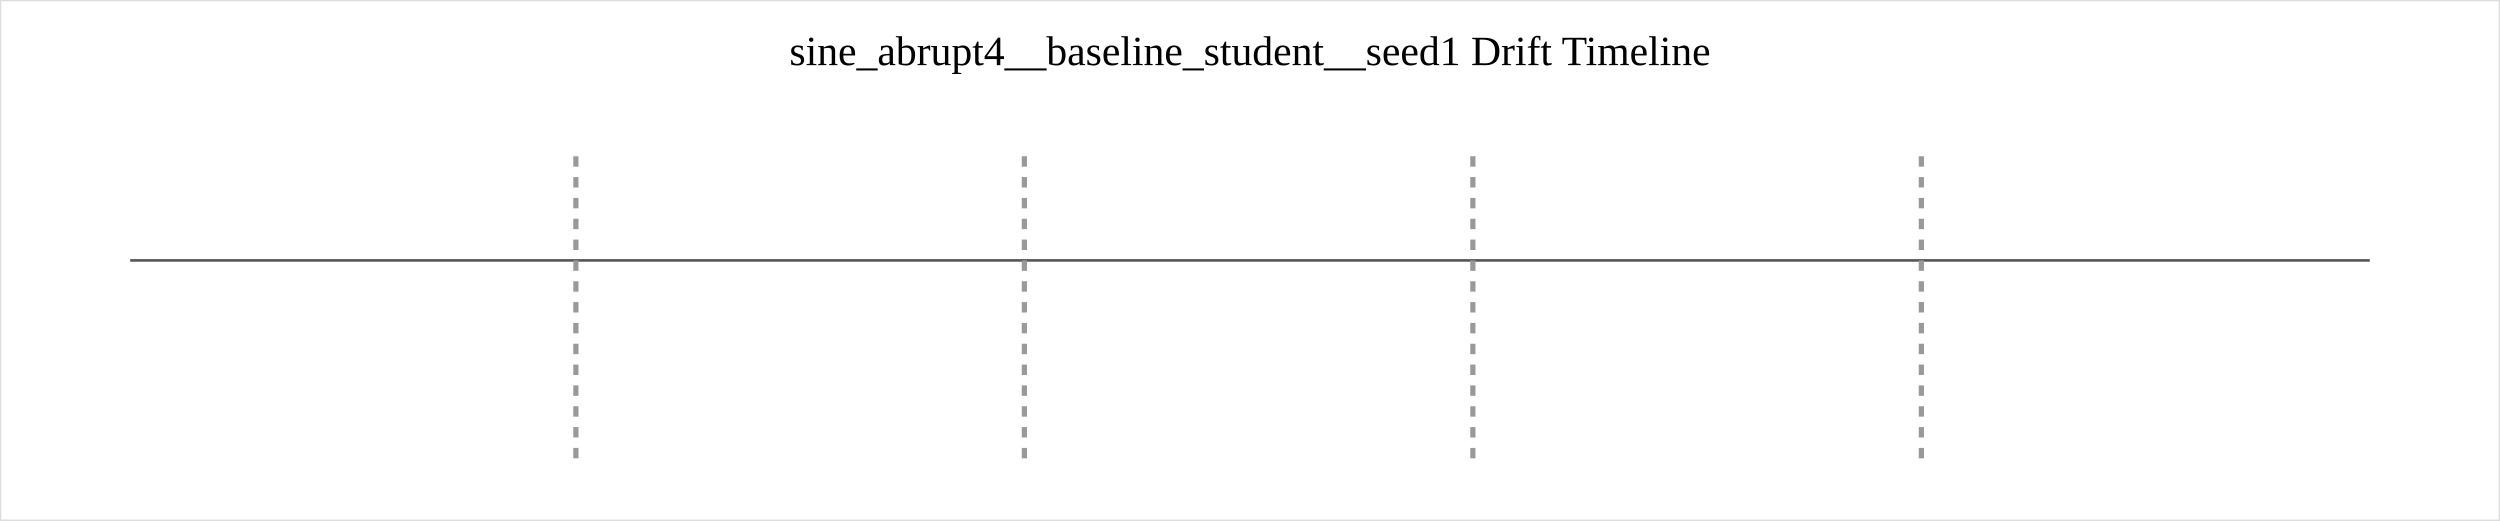
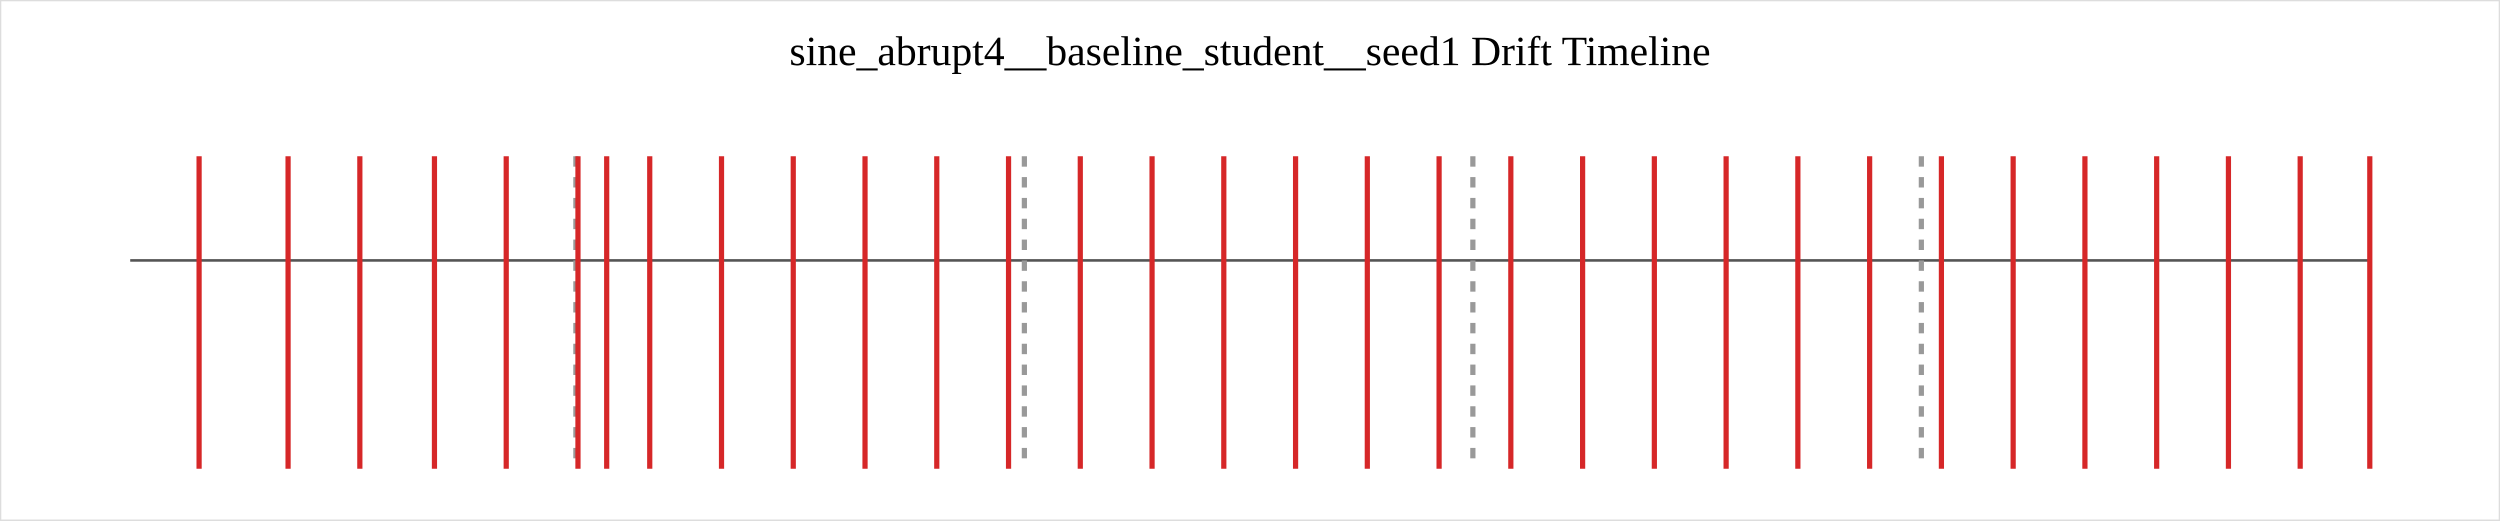
<svg xmlns="http://www.w3.org/2000/svg" width="960" height="200">
  <rect x="0" y="0" width="960" height="200" fill="#ffffff" stroke="#dddddd" />
  <text x="480.0" y="25" text-anchor="middle" font-size="16">sine_abrupt4__baseline_student__seed1 Drift Timeline</text>
  <line x1="50" y1="100.0" x2="910" y2="100.0" stroke="#555555" />
  <line x1="221.14" y1="60" x2="221.14" y2="180" stroke="#999999" stroke-width="2" stroke-dasharray="4,4" />
  <line x1="393.36" y1="60" x2="393.36" y2="180" stroke="#999999" stroke-width="2" stroke-dasharray="4,4" />
  <line x1="565.58" y1="60" x2="565.58" y2="180" stroke="#999999" stroke-width="2" stroke-dasharray="4,4" />
  <line x1="737.80" y1="60" x2="737.80" y2="180" stroke="#999999" stroke-width="2" stroke-dasharray="4,4" />
+   <line x1="76.45" y1="60" x2="76.45" y2="180" stroke="#d62728" stroke-width="2" />
+   <line x1="110.62" y1="60" x2="110.62" y2="180" stroke="#d62728" stroke-width="2" />
+   <line x1="138.18" y1="60" x2="138.18" y2="180" stroke="#d62728" stroke-width="2" />
+   <line x1="166.83" y1="60" x2="166.83" y2="180" stroke="#d62728" stroke-width="2" />
+   <line x1="194.39" y1="60" x2="194.39" y2="180" stroke="#d62728" stroke-width="2" />
+   <line x1="221.94" y1="60" x2="221.94" y2="180" stroke="#d62728" stroke-width="2" />
+   <line x1="232.97" y1="60" x2="232.97" y2="180" stroke="#d62728" stroke-width="2" />
+   <line x1="249.50" y1="60" x2="249.50" y2="180" stroke="#d62728" stroke-width="2" />
+   <line x1="277.06" y1="60" x2="277.06" y2="180" stroke="#d62728" stroke-width="2" />
+   <line x1="304.61" y1="60" x2="304.61" y2="180" stroke="#d62728" stroke-width="2" />
+   <line x1="332.17" y1="60" x2="332.17" y2="180" stroke="#d62728" stroke-width="2" />
+   <line x1="359.72" y1="60" x2="359.72" y2="180" stroke="#d62728" stroke-width="2" />
+   <line x1="387.28" y1="60" x2="387.28" y2="180" stroke="#d62728" stroke-width="2" />
+   <line x1="414.83" y1="60" x2="414.83" y2="180" stroke="#d62728" stroke-width="2" />
+   <line x1="442.39" y1="60" x2="442.39" y2="180" stroke="#d62728" stroke-width="2" />
+   <line x1="469.94" y1="60" x2="469.94" y2="180" stroke="#d62728" stroke-width="2" />
+   <line x1="497.50" y1="60" x2="497.50" y2="180" stroke="#d62728" stroke-width="2" />
+   <line x1="525.05" y1="60" x2="525.05" y2="180" stroke="#d62728" stroke-width="2" />
+   <line x1="552.61" y1="60" x2="552.61" y2="180" stroke="#d62728" stroke-width="2" />
+   <line x1="580.16" y1="60" x2="580.16" y2="180" stroke="#d62728" stroke-width="2" />
+   <line x1="607.72" y1="60" x2="607.72" y2="180" stroke="#d62728" stroke-width="2" />
+   <line x1="635.27" y1="60" x2="635.27" y2="180" stroke="#d62728" stroke-width="2" />
+   <line x1="662.83" y1="60" x2="662.83" y2="180" stroke="#d62728" stroke-width="2" />
+   <line x1="690.38" y1="60" x2="690.38" y2="180" stroke="#d62728" stroke-width="2" />
+   <line x1="717.94" y1="60" x2="717.94" y2="180" stroke="#d62728" stroke-width="2" />
+   <line x1="745.50" y1="60" x2="745.50" y2="180" stroke="#d62728" stroke-width="2" />
+   <line x1="773.05" y1="60" x2="773.05" y2="180" stroke="#d62728" stroke-width="2" />
+   <line x1="800.61" y1="60" x2="800.61" y2="180" stroke="#d62728" stroke-width="2" />
+   <line x1="828.16" y1="60" x2="828.16" y2="180" stroke="#d62728" stroke-width="2" />
+   <line x1="855.72" y1="60" x2="855.72" y2="180" stroke="#d62728" stroke-width="2" />
+   <line x1="883.27" y1="60" x2="883.27" y2="180" stroke="#d62728" stroke-width="2" />
+   <line x1="910.00" y1="60" x2="910.00" y2="180" stroke="#d62728" stroke-width="2" />
</svg>
